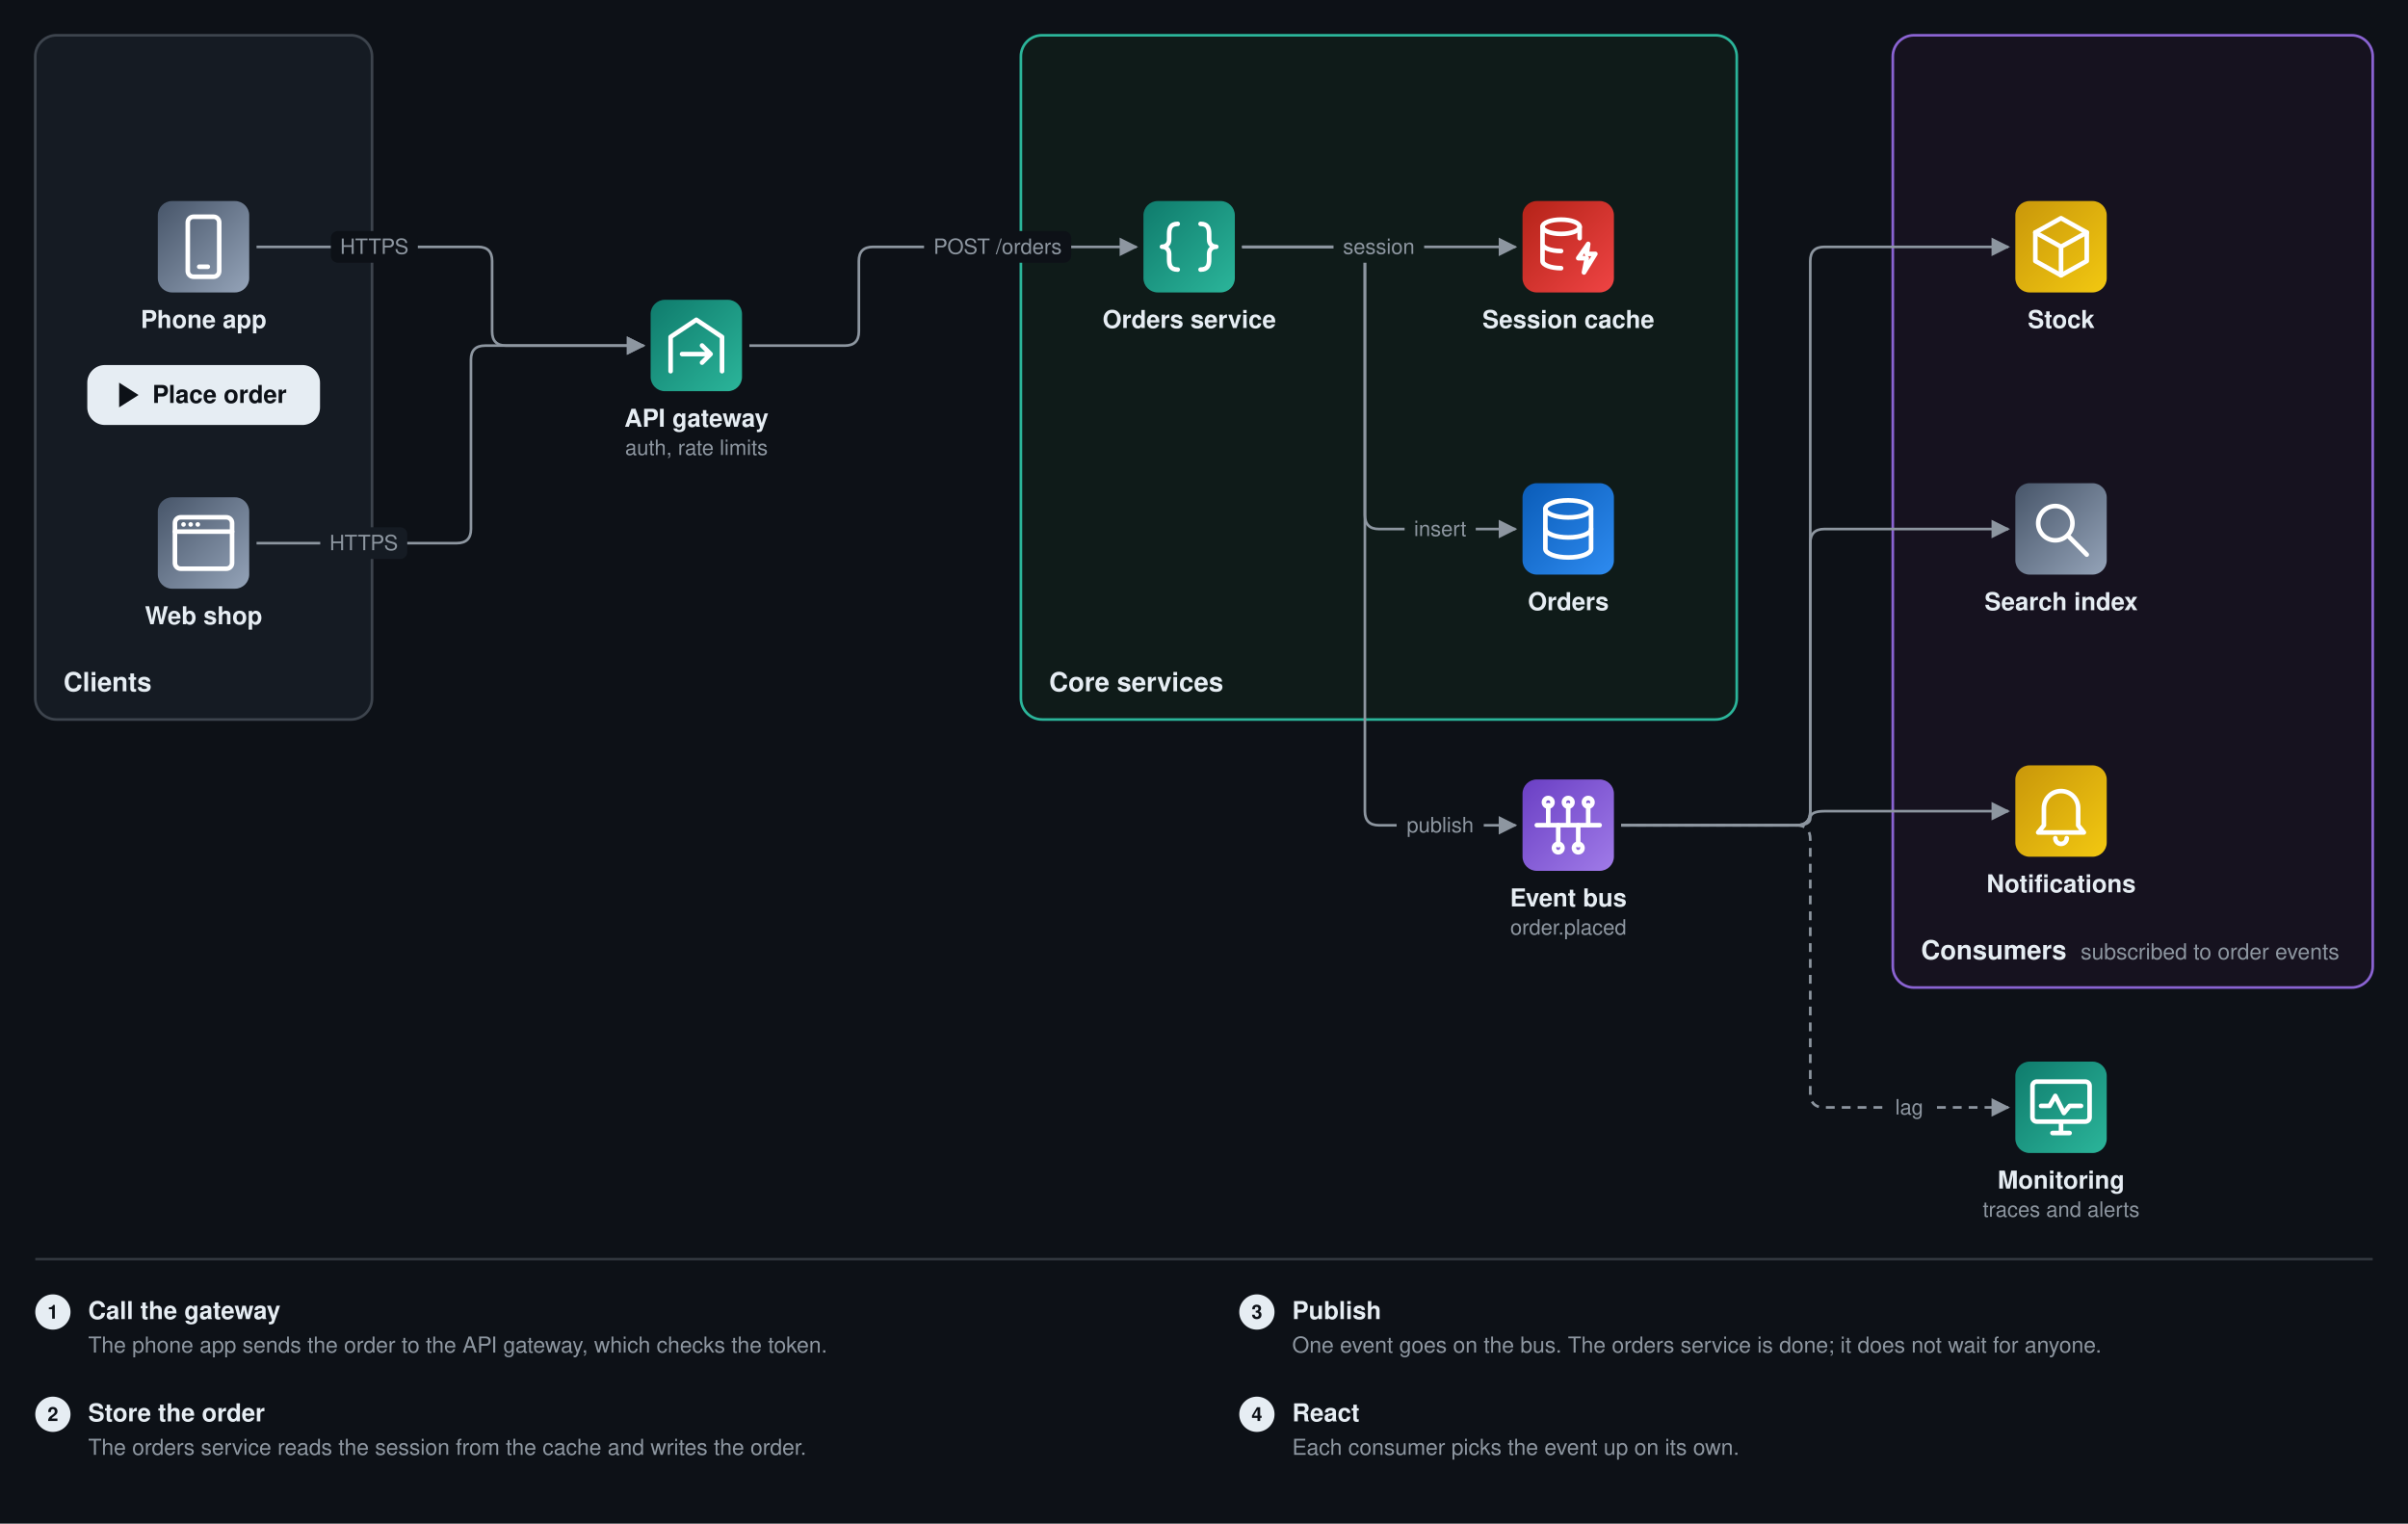
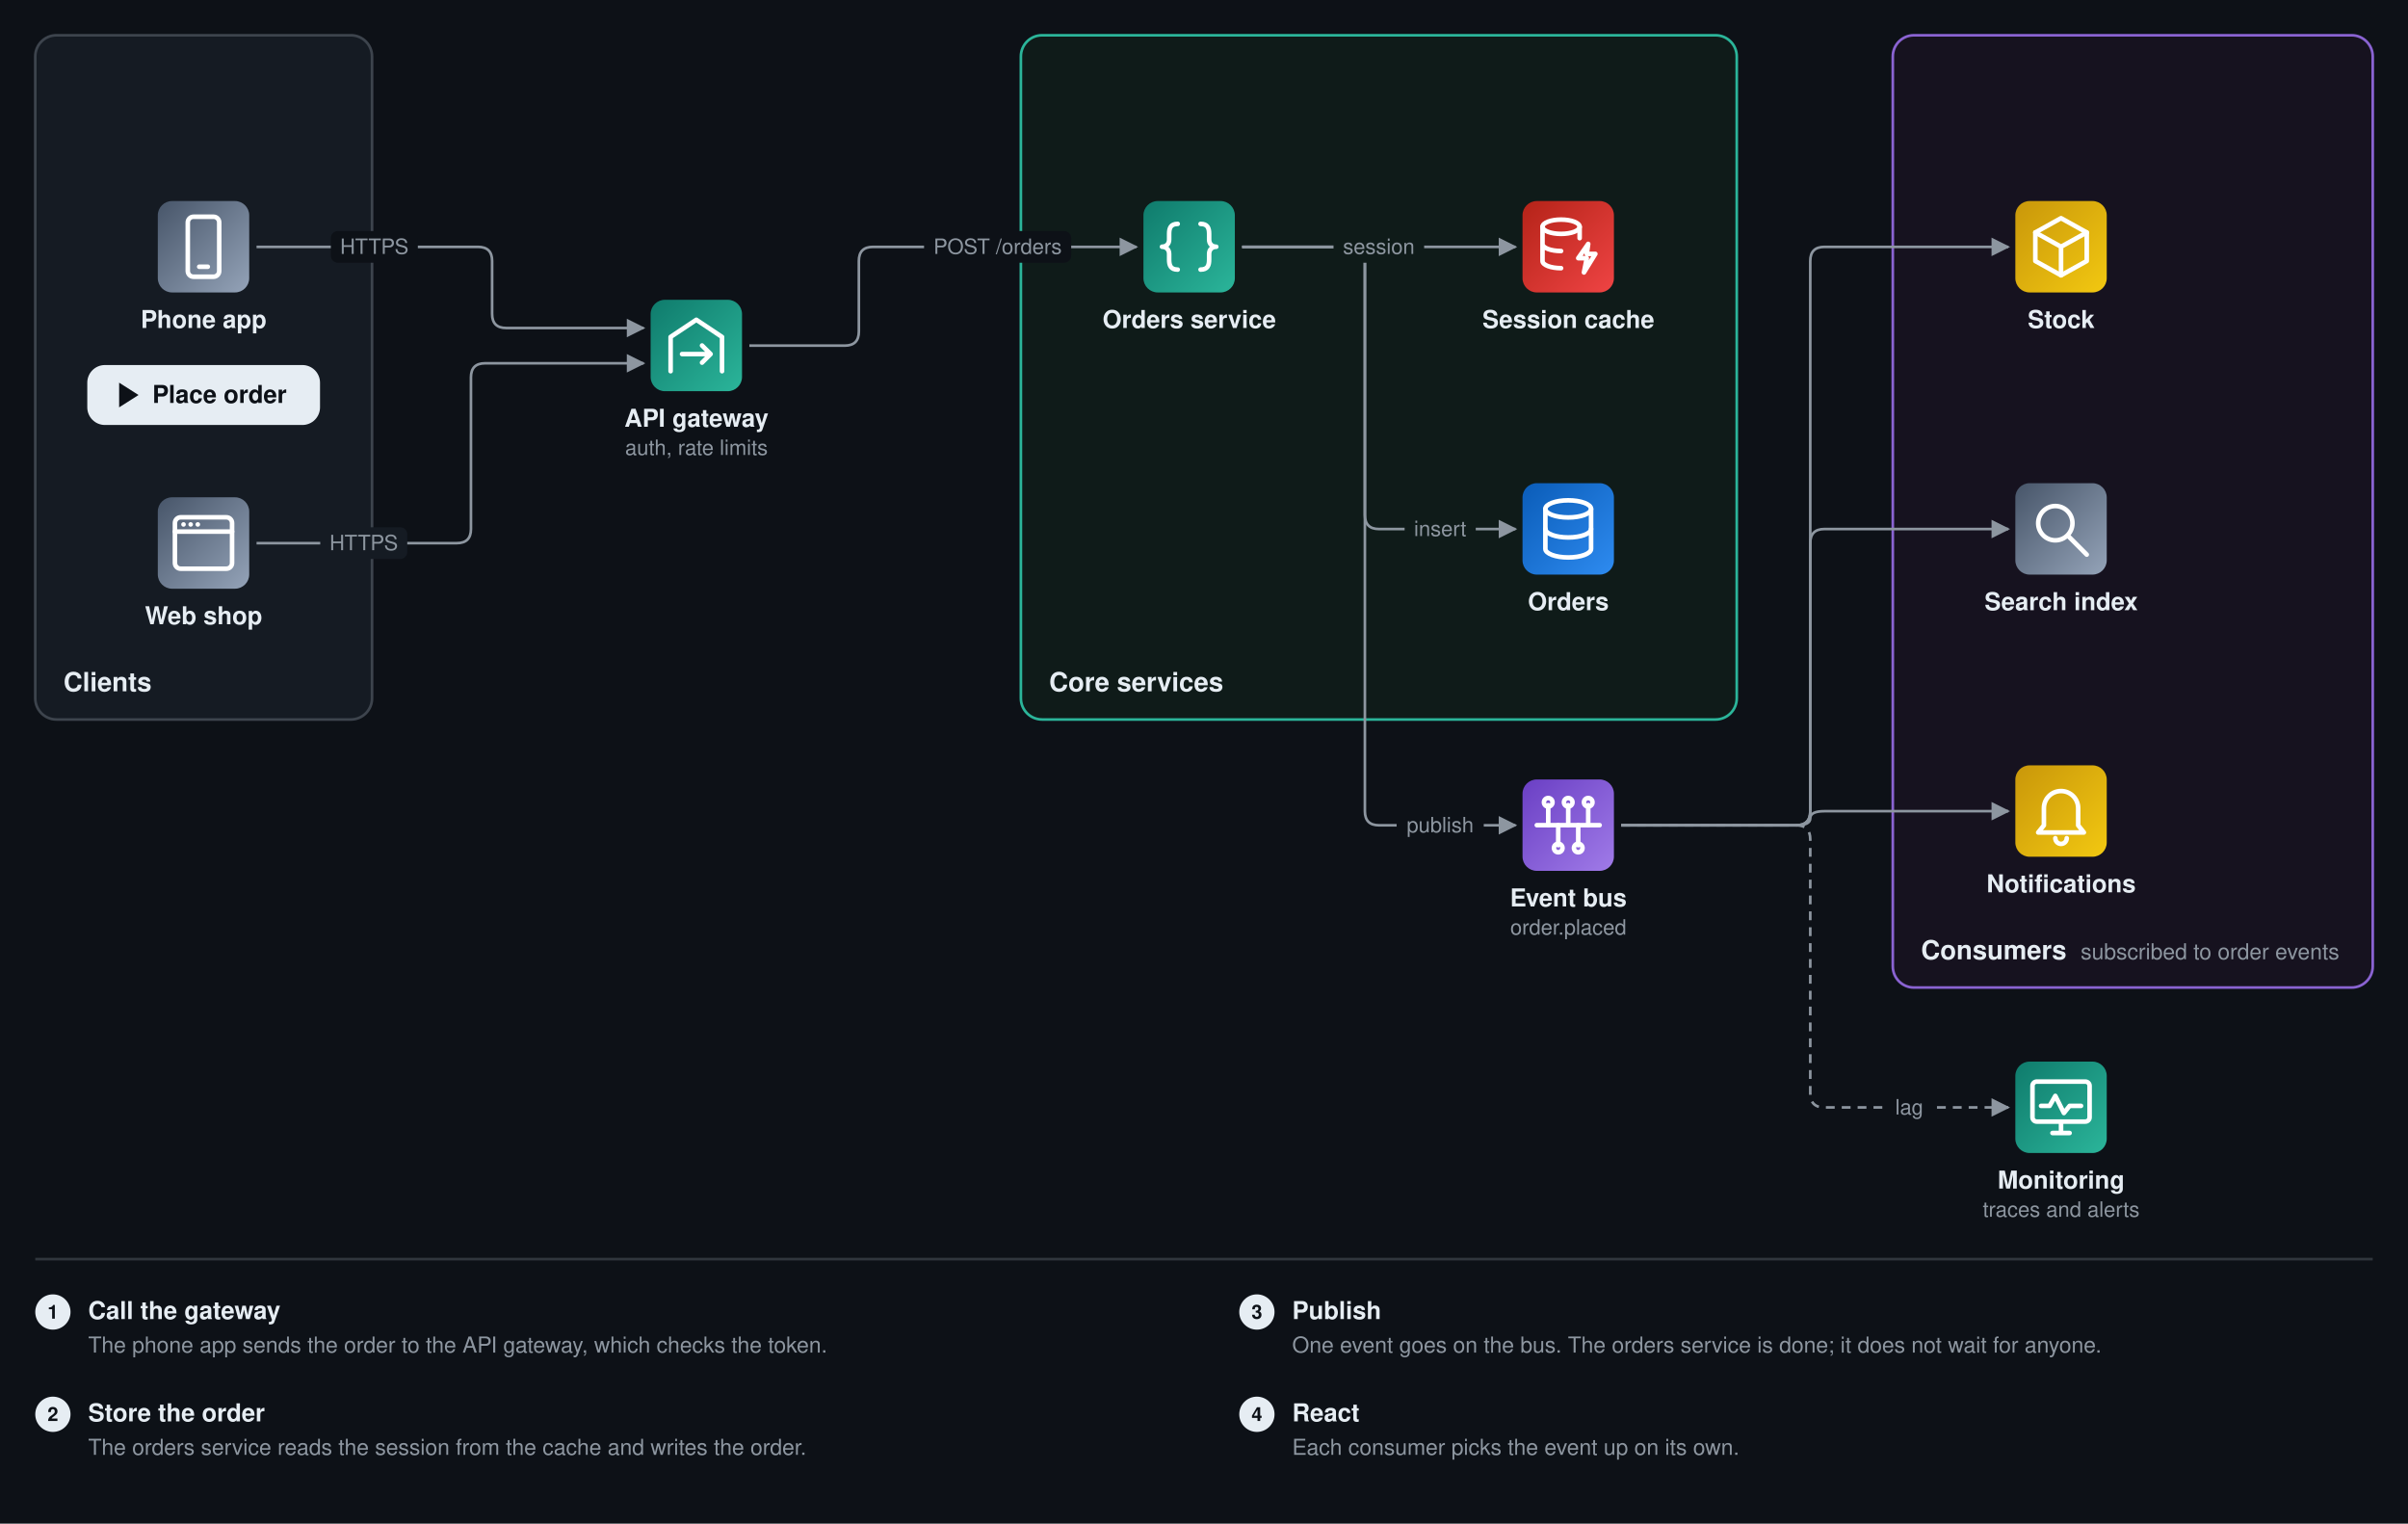
<svg xmlns="http://www.w3.org/2000/svg" viewBox="-115.5 -140 1365.7 864" width="1365.7" height="864" font-family="-apple-system, BlinkMacSystemFont, 'Segoe UI', Helvetica, Arial, sans-serif" role="img" aria-label="Phone and web clients call one gateway. The orders service stores each order and publishes an event, and three consumers react to it on their own: stock, search and notifications.">
  <defs>
    <linearGradient id="tile-amber" x1="0" y1="0" x2="1" y2="1">
      <stop offset="0" stop-color="#c9970a" />
      <stop offset="1" stop-color="#f2c811" />
    </linearGradient>
    <linearGradient id="tile-blue" x1="0" y1="0" x2="1" y2="1">
      <stop offset="0" stop-color="#0a5cb8" />
      <stop offset="1" stop-color="#2e8bf0" />
    </linearGradient>
    <linearGradient id="tile-red" x1="0" y1="0" x2="1" y2="1">
      <stop offset="0" stop-color="#b42318" />
      <stop offset="1" stop-color="#ef4444" />
    </linearGradient>
    <linearGradient id="tile-slate" x1="0" y1="0" x2="1" y2="1">
      <stop offset="0" stop-color="#475569" />
      <stop offset="1" stop-color="#94a3b8" />
    </linearGradient>
    <linearGradient id="tile-teal" x1="0" y1="0" x2="1" y2="1">
      <stop offset="0" stop-color="#0f7b6c" />
      <stop offset="1" stop-color="#2bb59a" />
    </linearGradient>
    <linearGradient id="tile-violet" x1="0" y1="0" x2="1" y2="1">
      <stop offset="0" stop-color="#6a3fc4" />
      <stop offset="1" stop-color="#a07be8" />
    </linearGradient>
  </defs>
  <rect x="-115.5" y="-140" width="1365.7" height="864" fill="#0d1117" />
  <g class="dg-body">
    <g class="grp" data-id="clients" id="g-clients">
      <rect x="-95.5" y="-120" width="191" height="388" rx="12" stroke-width="1.5" fill="#151b23" stroke="#3d444d" />
      <text class="gtitle" x="-79.5" y="252" font-size="15" font-weight="600" fill="#e6edf3">Clients</text>
    </g>
    <g class="grp" data-id="core" id="g-core">
      <rect x="463.5" y="-120" width="406" height="388" rx="12" stroke-width="1.5" fill="#0f1b19" stroke="#2bb59a" />
      <text class="gtitle" x="479.5" y="252" font-size="15" font-weight="600" fill="#e6edf3">Core services</text>
    </g>
    <g class="grp" data-id="consumers" id="g-consumers">
      <rect x="958" y="-120" width="272.2" height="540" rx="12" stroke-width="1.5" fill="#16121f" stroke="#8a63d2" />
      <text class="gtitle" x="974" y="404" font-size="15" font-weight="600" fill="#e6edf3">Consumers<tspan class="gsub" dx="8" font-size="12.5" font-weight="400" fill="#8d96a0">subscribed to order events</tspan>
      </text>
    </g>
    <g class="edge" id="e-mobile-_gateway" data-id="mobile-&gt;gateway" data-from="mobile" data-to="gateway">
-       <path class="base" d="M30 0 L155.6 0 Q163.6 0 163.6 8 L163.6 48 Q163.6 56 171.6 56 L249.5 56" fill="none" stroke-width="1.5" stroke="#8d96a0" />
-       <path class="head" d="M250.5 56L240 61.25L240 50.75z" fill="#8d96a0" />
+       <path class="base" d="M30 0 L155.6 0 Q163.6 0 163.6 8 L163.6 38 Q163.6 46 171.6 46 L249.5 46" fill="none" stroke-width="1.5" stroke="#8d96a0" />
+       <path class="head" d="M250.5 46L240 51.25L240 40.75z" fill="#8d96a0" />
    </g>
    <g class="edge" id="e-web-_gateway" data-id="web-&gt;gateway" data-from="web" data-to="gateway">
-       <path class="base" d="M30 168 L143.6 168 Q151.6 168 151.6 160 L151.6 64 Q151.6 56 159.6 56 L249.5 56" fill="none" stroke-width="1.5" stroke="#8d96a0" />
-       <path class="head" d="M250.5 56L240 61.25L240 50.75z" fill="#8d96a0" />
+       <path class="base" d="M30 168 L143.6 168 Q151.6 168 151.6 160 L151.6 74 Q151.6 66 159.6 66 L249.5 66" fill="none" stroke-width="1.5" stroke="#8d96a0" />
+       <path class="head" d="M250.5 66L240 71.25L240 60.75z" fill="#8d96a0" />
    </g>
    <g class="edge" id="e-gateway-_orders" data-id="gateway-&gt;orders" data-from="gateway" data-to="orders">
      <path class="base" d="M309.5 56 L363.6 56 Q371.6 56 371.6 48 L371.6 8 Q371.6 0 379.6 0 L529 0" fill="none" stroke-width="1.5" stroke="#8d96a0" />
      <path class="head" d="M530 0L519.5 5.25L519.5 -5.25z" fill="#8d96a0" />
    </g>
    <g class="edge" id="e-orders-_cache" data-id="orders-&gt;cache" data-from="orders" data-to="cache">
      <path class="base" d="M589 0 L744 0" fill="none" stroke-width="1.5" stroke="#8d96a0" />
      <path class="head" d="M745 0L734.5 5.25L734.5 -5.25z" fill="#8d96a0" />
    </g>
    <g class="edge" id="e-orders-_db" data-id="orders-&gt;db" data-from="orders" data-to="db">
      <path class="base" d="M589 0 L650.6 0 Q658.6 0 658.6 8 L658.6 152 Q658.6 160 666.6 160 L744 160" fill="none" stroke-width="1.5" stroke="#8d96a0" />
      <path class="head" d="M745 160L734.5 165.25L734.5 154.75z" fill="#8d96a0" />
    </g>
    <g class="edge" id="e-orders-_bus" data-id="orders-&gt;bus" data-from="orders" data-to="bus">
      <path class="base" d="M589 0 L650.6 0 Q658.6 0 658.6 8 L658.6 320 Q658.6 328 666.6 328 L744 328" fill="none" stroke-width="1.5" stroke="#8d96a0" />
      <path class="head" d="M745 328L734.5 333.25L734.5 322.75z" fill="#8d96a0" />
    </g>
    <g class="edge" id="e-bus-_stock" data-id="bus-&gt;stock" data-from="bus" data-to="stock">
      <path class="base" d="M804 328 L903.2 328 Q911.2 328 911.2 320 L911.2 8 Q911.2 0 919.2 0 L1023.5 0" fill="none" stroke-width="1.5" stroke="#8d96a0" />
      <path class="head" d="M1024.5 0L1014 5.25L1014 -5.25z" fill="#8d96a0" />
    </g>
    <g class="edge" id="e-bus-_search" data-id="bus-&gt;search" data-from="bus" data-to="search">
      <path class="base" d="M804 328 L903.2 328 Q911.2 328 911.2 320 L911.2 168 Q911.2 160 919.2 160 L1023.5 160" fill="none" stroke-width="1.5" stroke="#8d96a0" />
      <path class="head" d="M1024.5 160L1014 165.25L1014 154.75z" fill="#8d96a0" />
    </g>
    <g class="edge" id="e-bus-_notify" data-id="bus-&gt;notify" data-from="bus" data-to="notify">
      <path class="base" d="M804 328 L903.2 328 Q911.2 328 911.2 324 L911.2 324 Q911.2 320 919.2 320 L1023.5 320" fill="none" stroke-width="1.5" stroke="#8d96a0" />
      <path class="head" d="M1024.5 320L1014 325.25L1014 314.75z" fill="#8d96a0" />
    </g>
    <g class="edge" id="e-bus-_monitor" data-id="bus-&gt;monitor" data-from="bus" data-to="monitor">
      <path class="base" d="M804 328 L903.2 328 Q911.2 328 911.2 336 L911.2 480 Q911.2 488 919.2 488 L1023.5 488" fill="none" stroke-width="1.5" stroke-dasharray="5 4" stroke="#8d96a0" />
      <path class="head" d="M1024.5 488L1014 493.25L1014 482.75z" fill="#8d96a0" />
    </g>
    <g class="labels">
      <g class="elab" data-edge="mobile-&gt;gateway">
        <rect x="72.13" y="-9" width="49.35" height="18" rx="4" fill="#0d1117" />
        <text class="elabel" x="96.8" y="4" font-size="12" text-anchor="middle" fill="#8d96a0">HTTPS</text>
      </g>
      <g class="elab" data-edge="web-&gt;gateway">
        <rect x="66.13" y="159" width="49.35" height="18" rx="4" fill="#151b23" />
        <text class="elabel" x="90.8" y="172" font-size="12" text-anchor="middle" fill="#8d96a0">HTTPS</text>
      </g>
      <g class="elab" data-edge="gateway-&gt;orders">
        <rect x="408.58" y="-9" width="83.44" height="18" rx="4" fill="#0d1117" />
        <text class="elabel" x="450.3" y="4" font-size="12" text-anchor="middle" fill="#8d96a0">POST /orders</text>
      </g>
      <g class="elab" data-edge="orders-&gt;cache">
        <rect x="640.81" y="-9" width="51.39" height="18" rx="4" fill="#0f1b19" />
        <text class="elabel" x="666.5" y="4" font-size="12" text-anchor="middle" fill="#8d96a0">session</text>
      </g>
      <g class="elab" data-edge="orders-&gt;db">
        <rect x="681.13" y="151" width="40.34" height="18" rx="4" fill="#0f1b19" />
        <text class="elabel" x="701.3" y="164" font-size="12" text-anchor="middle" fill="#8d96a0">insert</text>
      </g>
      <g class="elab" data-edge="orders-&gt;bus">
        <rect x="676.6" y="319" width="49.41" height="18" rx="4" fill="#0d1117" />
        <text class="elabel" x="701.3" y="332" font-size="12" text-anchor="middle" fill="#8d96a0">publish</text>
      </g>
      <g class="elab" data-edge="bus-&gt;monitor">
        <rect x="954" y="479" width="26.7" height="18" rx="4" fill="#0d1117" />
        <text class="elabel" x="967.35" y="492" font-size="12" text-anchor="middle" fill="#8d96a0">lag</text>
      </g>
    </g>
    <g class="node" id="n-mobile" data-id="mobile">
      <g class="tile" transform="translate(-26 -26) scale(0.81)">
        <rect width="64" height="64" rx="10" fill="url(#tile-slate)" />
        <g class="glyph" fill="none" stroke="#fff" stroke-width="3.2" stroke-linecap="round" stroke-linejoin="round">
          <rect x="21" y="11" width="22" height="42" rx="4" />
          <path d="M29 46h6" />
        </g>
      </g>
      <text class="ntitle" x="0" y="46" font-size="14" font-weight="600" text-anchor="middle" fill="#e6edf3">Phone app</text>
      <g class="trigger" data-node="mobile" role="button" tabindex="0" aria-label="Place order: play the scenario" data-plays="order">
        <rect class="btnbg" x="-66" y="67" width="132" height="34" rx="10" fill="#e6edf3" />
        <path class="btnicon" d="M-47.93 77l11 7-11 7z" fill="#0d1117" />
        <text class="btntext" x="9" y="88.5" font-size="14" font-weight="600" text-anchor="middle" fill="#0d1117">Place order</text>
      </g>
    </g>
    <g class="node" id="n-web" data-id="web">
      <g class="tile" transform="translate(-26 142) scale(0.81)">
        <rect width="64" height="64" rx="10" fill="url(#tile-slate)" />
        <g class="glyph" fill="none" stroke="#fff" stroke-width="3.2" stroke-linecap="round" stroke-linejoin="round">
          <rect x="12" y="14" width="40" height="36" rx="4" />
          <path d="M12 24h40M18 19h.01M23 19h.01M28 19h.01" />
        </g>
      </g>
      <text class="ntitle" x="0" y="214" font-size="14" font-weight="600" text-anchor="middle" fill="#e6edf3">Web shop</text>
    </g>
+     <g class="node" id="n-orders" data-id="orders">
+       <g class="tile" transform="translate(533 -26) scale(0.81)">
+         <rect width="64" height="64" rx="10" fill="url(#tile-teal)" />
+         <g class="glyph" fill="none" stroke="#fff" stroke-width="3.2" stroke-linecap="round" stroke-linejoin="round">
+           <path d="M24 16c-5 0-6 3-6 7v4c0 3-2 5-5 5 3 0 5 2 5 5v4c0 4 1 7 6 7" />
+           <path d="M40 16c5 0 6 3 6 7v4c0 3 2 5 5 5-3 0-5 2-5 5v4c0 4-1 7-6 7" />
+         </g>
+       </g>
+       <text class="ntitle" x="559" y="46" font-size="14" font-weight="600" text-anchor="middle" fill="#e6edf3">Orders service</text>
+     </g>
+     <g class="node" id="n-cache" data-id="cache">
+       <g class="tile" transform="translate(748 -26) scale(0.81)">
+         <rect width="64" height="64" rx="10" fill="url(#tile-red)" />
+         <g class="glyph" fill="none" stroke="#fff" stroke-width="3.2" stroke-linecap="round" stroke-linejoin="round">
+           <ellipse cx="27" cy="18" rx="13" ry="5" />
+           <path d="M14 18v24c0 2.8 5.8 5 13 5M40 18v8M14 30c0 2.8 5.8 5 13 5" />
+           <path d="M46 30l-7 10h6l-2 10 8-13h-6z" />
+         </g>
+       </g>
+       <text class="ntitle" x="774" y="46" font-size="14" font-weight="600" text-anchor="middle" fill="#e6edf3">Session cache</text>
+     </g>
+     <g class="node" id="n-db" data-id="db">
+       <g class="tile" transform="translate(748 134) scale(0.81)">
+         <rect width="64" height="64" rx="10" fill="url(#tile-blue)" />
+         <g class="glyph" fill="none" stroke="#fff" stroke-width="3.2" stroke-linecap="round" stroke-linejoin="round">
+           <ellipse cx="32" cy="18" rx="16" ry="6" />
+           <path d="M16 18v28c0 3.3 7.2 6 16 6s16-2.7 16-6V18" />
+           <path d="M16 32c0 3.3 7.2 6 16 6s16-2.7 16-6" />
+         </g>
+       </g>
+       <text class="ntitle" x="774" y="206" font-size="14" font-weight="600" text-anchor="middle" fill="#e6edf3">Orders</text>
+     </g>
+     <g class="node" id="n-stock" data-id="stock">
+       <g class="tile" transform="translate(1027.5 -26) scale(0.81)">
+         <rect width="64" height="64" rx="10" fill="url(#tile-amber)" />
+         <g class="glyph" fill="none" stroke="#fff" stroke-width="3.2" stroke-linecap="round" stroke-linejoin="round">
+           <path d="M32 12 50 22v20L32 52 14 42V22z" />
+           <path d="M14 22l18 10 18-10M32 32v20" />
+         </g>
+       </g>
+       <text class="ntitle" x="1053.5" y="46" font-size="14" font-weight="600" text-anchor="middle" fill="#e6edf3">Stock</text>
+     </g>
+     <g class="node" id="n-search" data-id="search">
+       <g class="tile" transform="translate(1027.5 134) scale(0.81)">
+         <rect width="64" height="64" rx="10" fill="url(#tile-slate)" />
+         <g class="glyph" fill="none" stroke="#fff" stroke-width="3.2" stroke-linecap="round" stroke-linejoin="round">
+           <circle cx="28" cy="28" r="12" />
+           <path d="M37 37l13 13" />
+         </g>
+       </g>
+       <text class="ntitle" x="1053.5" y="206" font-size="14" font-weight="600" text-anchor="middle" fill="#e6edf3">Search index</text>
+     </g>
+     <g class="node" id="n-notify" data-id="notify">
+       <g class="tile" transform="translate(1027.5 294) scale(0.81)">
+         <rect width="64" height="64" rx="10" fill="url(#tile-amber)" />
+         <g class="glyph" fill="none" stroke="#fff" stroke-width="3.2" stroke-linecap="round" stroke-linejoin="round">
+           <path d="M20 42V30a12 12 0 0 1 24 0v12l4 5H16z" />
+           <path d="M28 51a4 4 0 0 0 8 0" />
+         </g>
+       </g>
+       <text class="ntitle" x="1053.5" y="366" font-size="14" font-weight="600" text-anchor="middle" fill="#e6edf3">Notifications</text>
+     </g>
    <g class="node" id="n-gateway" data-id="gateway">
      <g class="tile" transform="translate(253.5 30) scale(0.81)">
        <rect width="64" height="64" rx="10" fill="url(#tile-teal)" />
        <g class="glyph" fill="none" stroke="#fff" stroke-width="3.2" stroke-linecap="round" stroke-linejoin="round">
          <path d="M14 50V26l18-12 18 12v24" />
          <path d="M22 38h20M36 32l6 6-6 6" />
        </g>
      </g>
      <text class="ntitle" x="279.5" y="102" font-size="14" font-weight="600" text-anchor="middle" fill="#e6edf3">API gateway</text>
      <text class="nsub" x="279.5" y="118" font-size="12" text-anchor="middle" fill="#8d96a0">auth, rate limits</text>
-     </g>
-     <g class="node" id="n-orders" data-id="orders">
-       <g class="tile" transform="translate(533 -26) scale(0.81)">
-         <rect width="64" height="64" rx="10" fill="url(#tile-teal)" />
-         <g class="glyph" fill="none" stroke="#fff" stroke-width="3.2" stroke-linecap="round" stroke-linejoin="round">
-           <path d="M24 16c-5 0-6 3-6 7v4c0 3-2 5-5 5 3 0 5 2 5 5v4c0 4 1 7 6 7" />
-           <path d="M40 16c5 0 6 3 6 7v4c0 3 2 5 5 5-3 0-5 2-5 5v4c0 4-1 7-6 7" />
-         </g>
-       </g>
-       <text class="ntitle" x="559" y="46" font-size="14" font-weight="600" text-anchor="middle" fill="#e6edf3">Orders service</text>
-     </g>
-     <g class="node" id="n-cache" data-id="cache">
-       <g class="tile" transform="translate(748 -26) scale(0.81)">
-         <rect width="64" height="64" rx="10" fill="url(#tile-red)" />
-         <g class="glyph" fill="none" stroke="#fff" stroke-width="3.2" stroke-linecap="round" stroke-linejoin="round">
-           <ellipse cx="27" cy="18" rx="13" ry="5" />
-           <path d="M14 18v24c0 2.8 5.8 5 13 5M40 18v8M14 30c0 2.8 5.8 5 13 5" />
-           <path d="M46 30l-7 10h6l-2 10 8-13h-6z" />
-         </g>
-       </g>
-       <text class="ntitle" x="774" y="46" font-size="14" font-weight="600" text-anchor="middle" fill="#e6edf3">Session cache</text>
-     </g>
-     <g class="node" id="n-db" data-id="db">
-       <g class="tile" transform="translate(748 134) scale(0.81)">
-         <rect width="64" height="64" rx="10" fill="url(#tile-blue)" />
-         <g class="glyph" fill="none" stroke="#fff" stroke-width="3.2" stroke-linecap="round" stroke-linejoin="round">
-           <ellipse cx="32" cy="18" rx="16" ry="6" />
-           <path d="M16 18v28c0 3.3 7.2 6 16 6s16-2.7 16-6V18" />
-           <path d="M16 32c0 3.3 7.2 6 16 6s16-2.7 16-6" />
-         </g>
-       </g>
-       <text class="ntitle" x="774" y="206" font-size="14" font-weight="600" text-anchor="middle" fill="#e6edf3">Orders</text>
    </g>
    <g class="node" id="n-bus" data-id="bus">
      <g class="tile" transform="translate(748 302) scale(0.81)">
        <rect width="64" height="64" rx="10" fill="url(#tile-violet)" />
        <g class="glyph" fill="none" stroke="#fff" stroke-width="3.2" stroke-linecap="round" stroke-linejoin="round">
          <path d="M10 32h44" />
          <path d="M18 18v14M32 18v14M46 18v14M25 46V32M39 46V32" />
          <circle cx="18" cy="16" r="3" />
          <circle cx="32" cy="16" r="3" />
          <circle cx="46" cy="16" r="3" />
          <circle cx="25" cy="48" r="3" />
          <circle cx="39" cy="48" r="3" />
        </g>
      </g>
      <text class="ntitle" x="774" y="374" font-size="14" font-weight="600" text-anchor="middle" fill="#e6edf3">Event bus</text>
      <text class="nsub" x="774" y="390" font-size="12" text-anchor="middle" fill="#8d96a0">order.placed</text>
-     </g>
-     <g class="node" id="n-stock" data-id="stock">
-       <g class="tile" transform="translate(1027.5 -26) scale(0.81)">
-         <rect width="64" height="64" rx="10" fill="url(#tile-amber)" />
-         <g class="glyph" fill="none" stroke="#fff" stroke-width="3.2" stroke-linecap="round" stroke-linejoin="round">
-           <path d="M32 12 50 22v20L32 52 14 42V22z" />
-           <path d="M14 22l18 10 18-10M32 32v20" />
-         </g>
-       </g>
-       <text class="ntitle" x="1053.5" y="46" font-size="14" font-weight="600" text-anchor="middle" fill="#e6edf3">Stock</text>
-     </g>
-     <g class="node" id="n-search" data-id="search">
-       <g class="tile" transform="translate(1027.5 134) scale(0.81)">
-         <rect width="64" height="64" rx="10" fill="url(#tile-slate)" />
-         <g class="glyph" fill="none" stroke="#fff" stroke-width="3.2" stroke-linecap="round" stroke-linejoin="round">
-           <circle cx="28" cy="28" r="12" />
-           <path d="M37 37l13 13" />
-         </g>
-       </g>
-       <text class="ntitle" x="1053.5" y="206" font-size="14" font-weight="600" text-anchor="middle" fill="#e6edf3">Search index</text>
-     </g>
-     <g class="node" id="n-notify" data-id="notify">
-       <g class="tile" transform="translate(1027.5 294) scale(0.81)">
-         <rect width="64" height="64" rx="10" fill="url(#tile-amber)" />
-         <g class="glyph" fill="none" stroke="#fff" stroke-width="3.2" stroke-linecap="round" stroke-linejoin="round">
-           <path d="M20 42V30a12 12 0 0 1 24 0v12l4 5H16z" />
-           <path d="M28 51a4 4 0 0 0 8 0" />
-         </g>
-       </g>
-       <text class="ntitle" x="1053.5" y="366" font-size="14" font-weight="600" text-anchor="middle" fill="#e6edf3">Notifications</text>
    </g>
    <g class="node" id="n-monitor" data-id="monitor">
      <g class="tile" transform="translate(1027.5 462) scale(0.81)">
        <rect width="64" height="64" rx="10" fill="url(#tile-teal)" />
        <g class="glyph" fill="none" stroke="#fff" stroke-width="3.2" stroke-linecap="round" stroke-linejoin="round">
          <rect x="12" y="14" width="40" height="28" rx="3" />
          <path d="M26 50h12M32 42v8" />
          <path d="M18 31h6l4-7 6 12 4-5h8" />
        </g>
      </g>
      <text class="ntitle" x="1053.5" y="534" font-size="14" font-weight="600" text-anchor="middle" fill="#e6edf3">Monitoring</text>
      <text class="nsub" x="1053.5" y="550" font-size="12" text-anchor="middle" fill="#8d96a0">traces and alerts</text>
    </g>
  </g>
  <line x1="-95.5" y1="574" x2="1230.2" y2="574" stroke-width="1.5" stroke="#30363d" />
  <circle cx="-85.5" cy="604" r="10" fill="#e6edf3" />
  <text x="-85.5" y="607.8" font-size="11" font-weight="600" text-anchor="middle" fill="#0d1117">1</text>
  <text x="-65.5" y="608" font-size="14" font-weight="600" fill="#e6edf3">Call the gateway</text>
  <text x="-65.5" y="627" font-size="12.5" fill="#8d96a0">The phone app sends the order to the API gateway, which checks the token.</text>
  <circle cx="-85.5" cy="662" r="10" fill="#e6edf3" />
  <text x="-85.5" y="665.8" font-size="11" font-weight="600" text-anchor="middle" fill="#0d1117">2</text>
  <text x="-65.5" y="666" font-size="14" font-weight="600" fill="#e6edf3">Store the order</text>
  <text x="-65.5" y="685" font-size="12.5" fill="#8d96a0">The orders service reads the session from the cache and writes the order.</text>
  <circle cx="597.35" cy="604" r="10" fill="#e6edf3" />
  <text x="597.35" y="607.8" font-size="11" font-weight="600" text-anchor="middle" fill="#0d1117">3</text>
  <text x="617.35" y="608" font-size="14" font-weight="600" fill="#e6edf3">Publish</text>
  <text x="617.35" y="627" font-size="12.5" fill="#8d96a0">One event goes on the bus. The orders service is done; it does not wait for anyone.</text>
  <circle cx="597.35" cy="662" r="10" fill="#e6edf3" />
  <text x="597.35" y="665.8" font-size="11" font-weight="600" text-anchor="middle" fill="#0d1117">4</text>
  <text x="617.35" y="666" font-size="14" font-weight="600" fill="#e6edf3">React</text>
  <text x="617.35" y="685" font-size="12.5" fill="#8d96a0">Each consumer picks the event up on its own.</text>
</svg>
